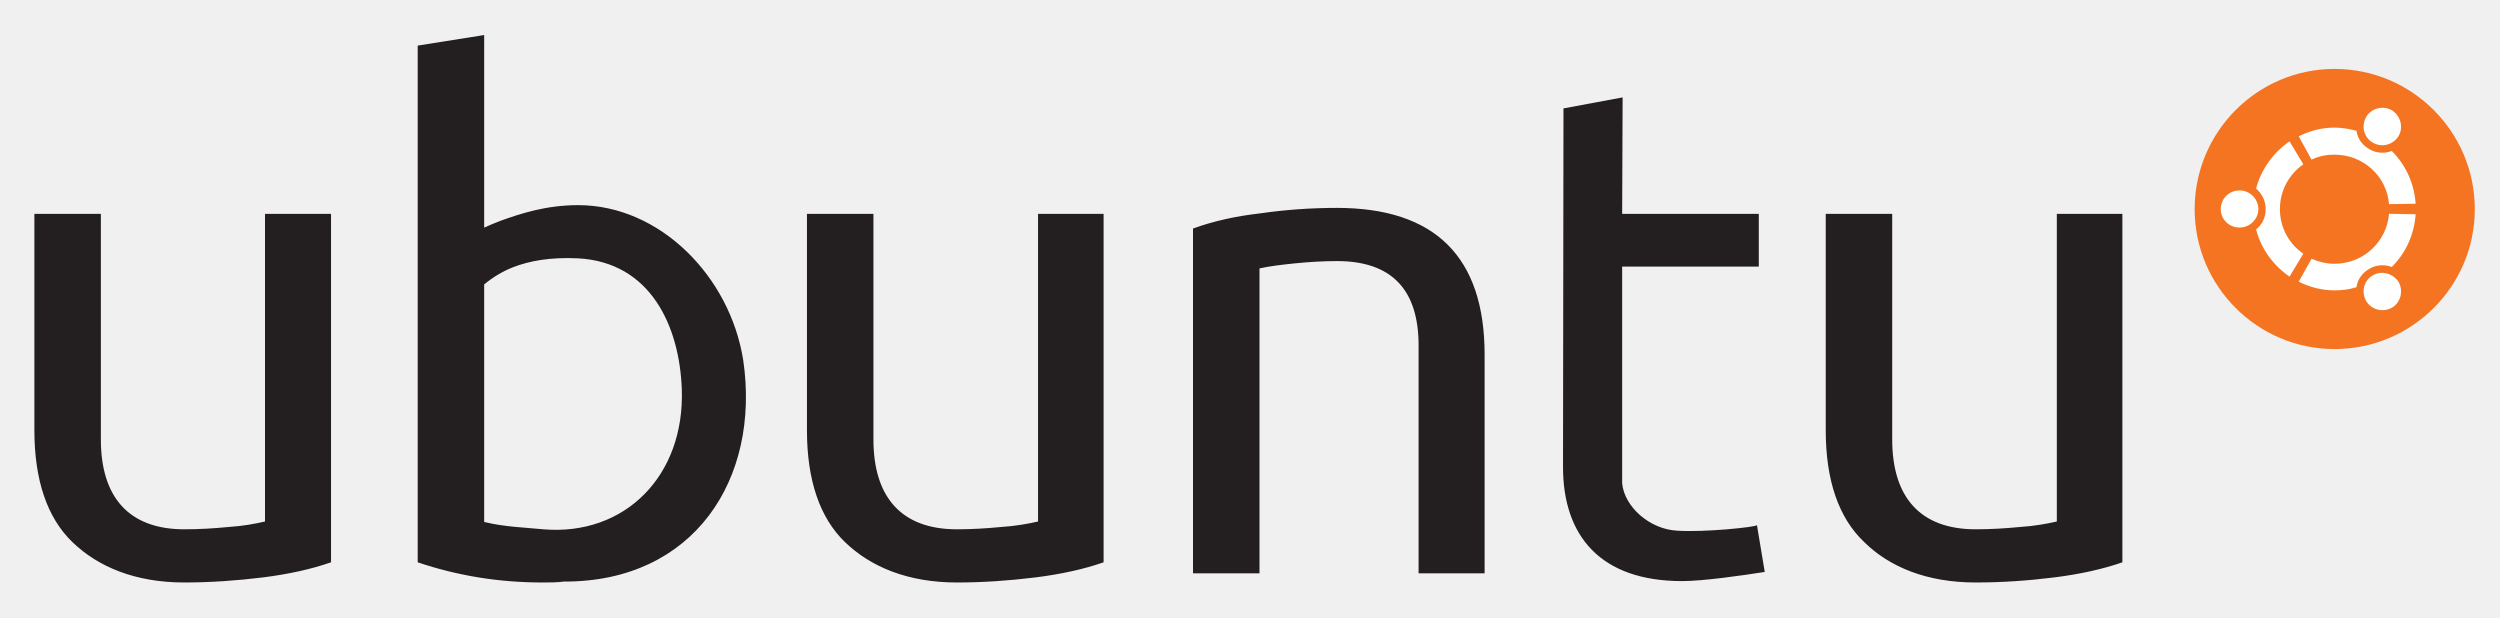
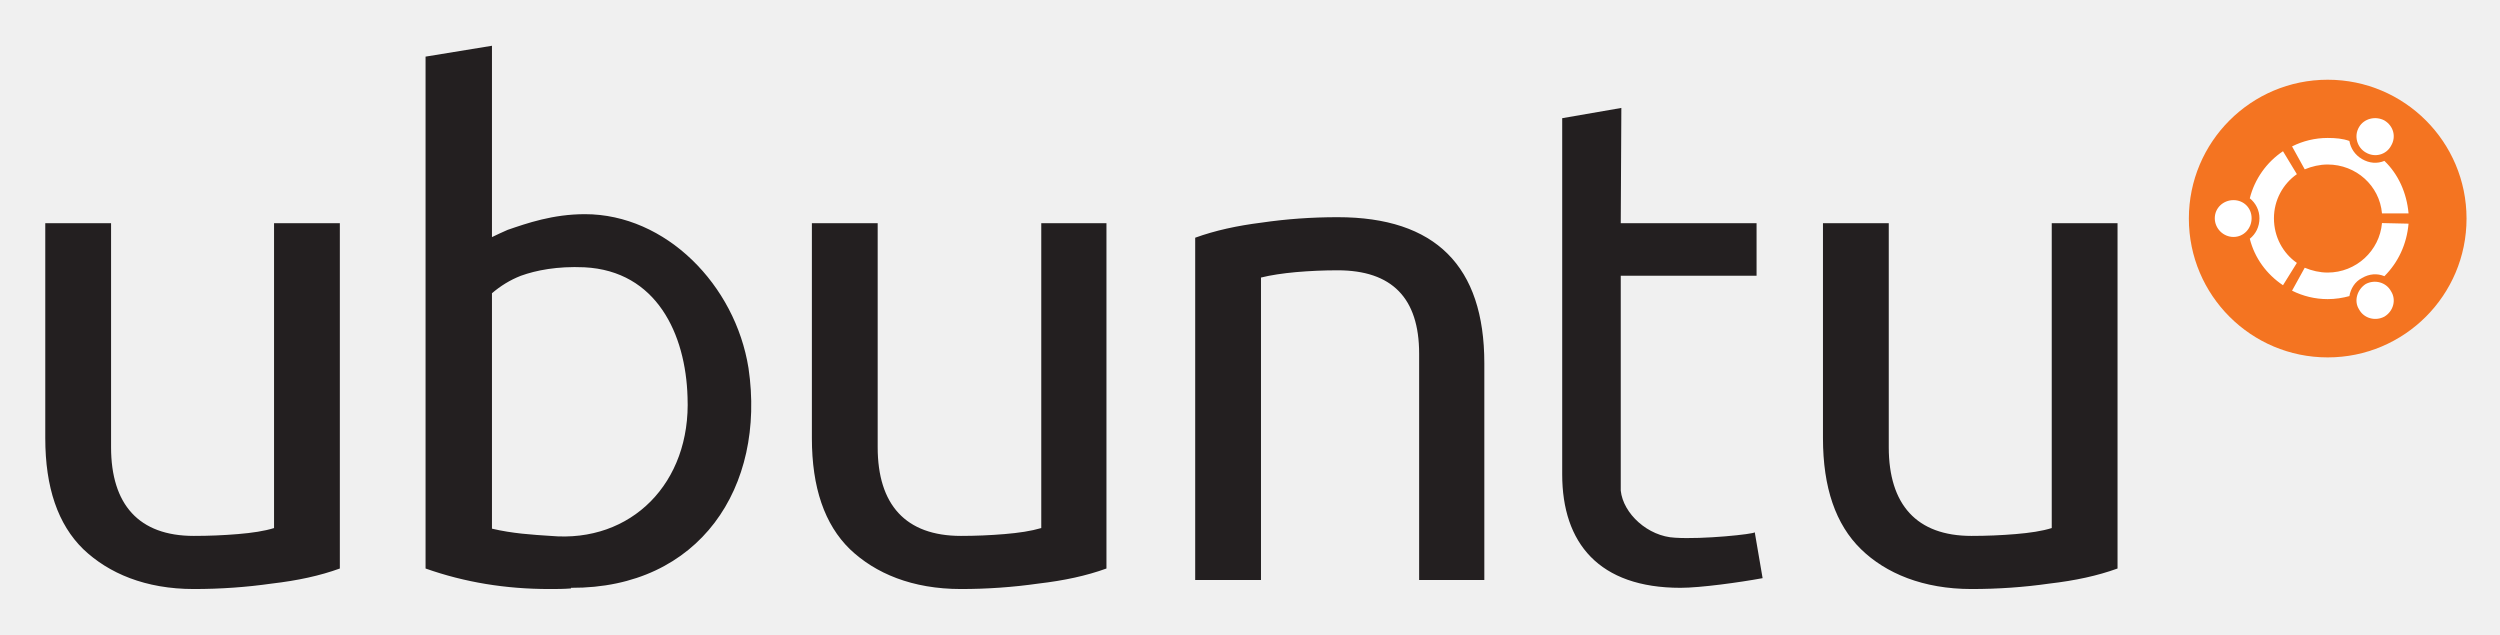
- <svg xmlns="http://www.w3.org/2000/svg" xmlns:ns1="http://schemas.microsoft.com/visio/2003/SVGExtensions/" width="0.757in" height="0.187in" viewBox="0 0 54.526 13.441" xml:space="preserve" color-interpolation-filters="sRGB" class="st4">
+ <svg xmlns="http://www.w3.org/2000/svg" xmlns:ns1="http://schemas.microsoft.com/visio/2003/SVGExtensions/" width="0.575in" height="0.146in" viewBox="0 0 41.416 10.5" xml:space="preserve" color-interpolation-filters="sRGB" class="st4">
  <ns1:documentProperties ns1:langID="1033" ns1:viewMarkup="false" />
  <style type="text/css">
	
		.st1 {fill:#231f20;stroke:none;stroke-linecap:butt;stroke-width:0.75}
		.st2 {fill:#f47421;stroke:none;stroke-linecap:butt;stroke-width:0.55}
		.st3 {fill:#ffffff;stroke:none;stroke-linecap:butt;stroke-width:0.55}
		.st4 {fill:none;fill-rule:evenodd;font-size:12px;overflow:visible;stroke-linecap:square;stroke-miterlimit:3}
	
	</style>
  <g ns1:mID="0" ns1:index="1" ns1:groupContext="foregroundPage">
    <ns1:pageProperties ns1:drawingScale="1" ns1:pageScale="1" ns1:drawingUnits="19" ns1:shadowOffsetX="9" ns1:shadowOffsetY="-9" />
    <g id="group339-1" transform="translate(0.75,-0.75)" ns1:mID="339" ns1:groupContext="group">
      <g id="shape340-2" ns1:mID="340" ns1:groupContext="shape">
-         <path d="M40.52 5.4 L40.52 10.32 C40.52 11.58 41.13 12.28 42.34 12.28 C42.67 12.28 42.99 12.26 43.3 12.23 C43.62         12.21 43.89 12.16 44.11 12.11 L44.11 5.4 L45.54 5.4 L45.54 13 C45.11 13.15 44.61 13.26 44.05 13.33 C43.49         13.4 42.92 13.44 42.34 13.44 C41.27 13.44 40.46 13.1 39.91 12.56 C39.35 12.03 39.07 11.21 39.07 10.12         L39.07 5.4 L40.52 5.4 ZM18.3 5.4 L18.3 10.32 C18.3 11.58 18.91 12.28 20.12 12.28 C20.45 12.28 20.77         12.26 21.08 12.23 C21.4 12.21 21.67 12.16 21.89 12.11 L21.89 5.4 L23.32 5.4 L23.32 13 C22.89 13.15 22.39         13.26 21.83 13.33 C21.26 13.4 20.7 13.44 20.12 13.44 C19.05 13.44 18.24 13.1 17.68 12.56 C17.13 12.03         16.85 11.21 16.85 10.12 L16.85 5.4 L18.3 5.4 ZM34.64 2.86 L33.35 3.1 L33.34 10.92 C33.34 12.43 34.16         13.41 35.94 13.41 C36.38 13.41 37.24 13.29 37.74 13.21 L37.57 12.19 C37.56 12.23 36.43 12.35 35.83 12.31         C35.23 12.28 34.68 11.79 34.63 11.28 L34.63 6.55 L37.61 6.55 L37.61 5.4 L34.63 5.4 L34.64 2.86 L34.64         2.86 ZM9.81 1.5 L8.36 1.73 L8.36 13 C9.22 13.29 10.12 13.44 11.08 13.44 C11.24 13.44 11.4 13.44 11.55         13.42 L11.55 13.42 C14.38 13.43 15.84 11.19 15.46 8.59 C15.17 6.76 13.64 5.21 11.86 5.21 C11.15 5.21         10.59 5.4 10.17 5.55 C10.04 5.6 9.92 5.65 9.81 5.7 L9.81 1.5 L9.81 1.5 L9.81 1.5 L9.81 1.5 ZM11.85 6.37         C13.44 6.45 14.07 7.85 14.12 9.22 C14.19 11.11 12.88 12.43 11.1 12.28 C10.7 12.24 10.26 12.23 9.81 12.12         L9.81 6.94 C10 6.78 10.22 6.65 10.45 6.56 C10.79 6.43 11.25 6.34 11.85 6.37 ZM26.72 13.24 L25.27 13.24         L25.27 5.72 C25.71 5.56 26.2 5.45 26.73 5.39 C27.28 5.31 27.84 5.27 28.41 5.27 C30.55 5.27 31.63 6.34         31.63 8.47 L31.63 13.24 L30.19 13.24 L30.19 8.27 C30.19 7.05 29.6 6.43 28.41 6.43 C28.1 6.43 27.79 6.45         27.49 6.48 C27.2 6.51 26.94 6.54 26.72 6.59 L26.72 13.24 ZM1.45 5.4 L1.45 10.32 C1.45 11.58 2.06 12.28         3.27 12.28 C3.6 12.28 3.92 12.26 4.23 12.23 C4.55 12.21 4.81 12.16 5.03 12.11 L5.03 5.4 L6.47 5.4 L6.47         13 C6.04 13.15 5.54 13.26 4.98 13.33 C4.41 13.4 3.84 13.44 3.27 13.44 C2.2 13.44 1.39 13.1 0.83 12.56         C0.28 12.03 0 11.21 0 10.12 L0 5.4 L1.45 5.4 Z" class="st1" />
+         <path d="M30.54 4.44 L30.54 8.15 C30.54 9.1 31 9.62 31.91 9.62 C32.16 9.62 32.4 9.61 32.64 9.59 C32.88 9.57 33.08         9.54 33.24 9.49 L33.24 4.44 L34.33 4.44 L34.33 10.16 C34 10.28 33.63 10.36 33.2 10.41 C32.78 10.47 32.35         10.5 31.91 10.5 C31.11 10.5 30.49 10.24 30.08 9.84 C29.66 9.43 29.45 8.82 29.45 8 L29.45 4.44 L30.54         4.44 ZM13.79 4.44 L13.79 8.15 C13.79 9.1 14.25 9.62 15.17 9.62 C15.41 9.62 15.65 9.61 15.89 9.59 C16.13         9.57 16.33 9.54 16.5 9.49 L16.5 4.44 L17.58 4.44 L17.58 10.16 C17.25 10.28 16.88 10.36 16.45 10.41 C16.03         10.47 15.6 10.5 15.17 10.5 C14.36 10.5 13.75 10.24 13.33 9.84 C12.91 9.43 12.7 8.82 12.7 8 L12.7 4.44         L13.79 4.44 ZM26.11 2.53 L25.13 2.7 L25.13 8.6 C25.13 9.74 25.74 10.48 27.09 10.48 C27.42 10.48 28.07         10.39 28.45 10.32 L28.32 9.56 C28.31 9.59 27.46 9.68 27 9.65 C26.55 9.63 26.14 9.25 26.1 8.87 L26.1         5.31 L28.35 5.31 L28.35 4.44 L26.1 4.44 L26.11 2.53 L26.11 2.53 ZM7.4 1.5 L6.3 1.68 L6.3 10.16 C6.95         10.39 7.63 10.5 8.35 10.5 C8.47 10.5 8.59 10.5 8.71 10.49 L8.71 10.48 C10.84 10.49 11.94 8.81 11.65         6.84 C11.43 5.46 10.28 4.29 8.94 4.29 C8.41 4.29 7.98 4.44 7.66 4.55 C7.57 4.59 7.48 4.63 7.4 4.67 L7.4         1.5 L7.4 1.5 L7.4 1.5 L7.4 1.5 ZM8.93 5.17 C10.13 5.23 10.61 6.28 10.64 7.32 C10.7 8.74 9.71 9.74 8.37         9.62 C8.06 9.6 7.74 9.58 7.4 9.5 L7.4 5.6 C7.54 5.48 7.7 5.38 7.88 5.31 C8.13 5.22 8.48 5.15 8.93 5.17         ZM20.14 10.35 L19.05 10.35 L19.05 4.68 C19.38 4.56 19.75 4.48 20.15 4.43 C20.56 4.37 20.98 4.34 21.41         4.34 C23.03 4.34 23.84 5.15 23.84 6.76 L23.84 10.35 L22.76 10.35 L22.76 6.6 C22.76 5.68 22.31 5.22 21.41         5.22 C21.18 5.22 20.95 5.23 20.72 5.25 C20.5 5.27 20.3 5.3 20.14 5.34 L20.14 10.35 ZM1.09 4.44 L1.09         8.15 C1.09 9.1 1.55 9.62 2.46 9.62 C2.71 9.62 2.95 9.61 3.19 9.59 C3.43 9.57 3.63 9.54 3.79 9.49 L3.79         4.44 L4.88 4.44 L4.88 10.16 C4.55 10.28 4.18 10.36 3.75 10.41 C3.33 10.47 2.9 10.5 2.46 10.5 C1.66 10.5         1.05 10.24 0.63 9.84 C0.21 9.43 0 8.82 0 8 L0 4.44 L1.09 4.44 Z" class="st1" />
      </g>
-       <g id="group341-4" transform="translate(47.1162,-5.09111)" ns1:mID="341" ns1:groupContext="group">
+       <g id="group341-4" transform="translate(35.5116,-3.83718)" ns1:mID="341" ns1:groupContext="group">
        <g id="shape342-5" ns1:mID="342" ns1:groupContext="shape">
-           <path d="M6.11 10.39 C6.11 12.07 4.74 13.44 3.05 13.44 C1.37 13.44 0 12.07 0 10.39 C0 8.7 1.37 7.33 3.05 7.33          C4.74 7.33 6.11 8.7 6.11 10.39 Z" class="st2" />
+           <path d="M4.6 8.2 C4.6 9.47 3.57 10.5 2.3 10.5 C1.03 10.5 0 9.47 0 8.2 C0 6.93 1.03 5.9 2.3 5.9 C3.57 5.9 4.6          6.93 4.6 8.2 Z" class="st2" />
        </g>
-         <g id="shape343-7" ns1:mID="343" ns1:groupContext="shape" transform="translate(0.569711,-0.790095)">
-           <path d="M3.32 9.73 C3.51 9.84 3.76 9.78 3.88 9.58 C3.99 9.39 3.92 9.14 3.73 9.02 C3.53 8.91 3.28 8.98 3.17 9.17          C3.06 9.37 3.12 9.62 3.32 9.73 ZM2.48 12.37 C2.31 12.37 2.14 12.33 1.98 12.26 L1.7 12.76 C1.94 12.88          2.2 12.95 2.48 12.95 C2.65 12.95 2.81 12.93 2.96 12.88 C2.98 12.72 3.08 12.57 3.24 12.48 C3.39 12.39          3.57 12.38 3.73 12.44 C4.03 12.14 4.22 11.74 4.25 11.29 L3.67 11.28 C3.62 11.89 3.11 12.37 2.48          12.37 ZM2.48 9.99 C3.11 9.99 3.62 10.46 3.67 11.07 L4.25 11.06 C4.22 10.61 4.03 10.21 3.73 9.91          C3.57 9.97 3.39 9.96 3.24 9.87 C3.08 9.78 2.98 9.63 2.96 9.47 C2.81 9.43 2.65 9.4 2.48 9.4 C2.2          9.4 1.94 9.47 1.7 9.59 L1.98 10.1 C2.14 10.02 2.31 9.99 2.48 9.99 L2.48 9.99 ZM1.29 11.18 C1.29          10.77 1.49 10.42 1.8 10.2 L1.5 9.7 C1.15 9.94 0.88 10.31 0.77 10.73 C0.9 10.84 0.98 11 0.98 11.18          C0.98 11.36 0.9 11.52 0.77 11.62 C0.88 12.05 1.15 12.41 1.5 12.65 L1.8 12.15 C1.49 11.94 1.29 11.58          1.29 11.18 ZM3.32 12.62 C3.12 12.73 3.06 12.98 3.17 13.18 C3.28 13.37 3.53 13.44 3.73 13.33 C3.92          13.22 3.99 12.97 3.88 12.77 C3.76 12.58 3.51 12.51 3.32 12.62 ZM0.41 10.77 C0.18 10.77 0 10.95 0          11.18 C0 11.4 0.18 11.58 0.41 11.58 C0.63 11.58 0.82 11.4 0.82 11.18 C0.82 10.95 0.63 10.77 0.41          10.77 Z" class="st3" />
+         <g id="shape343-7" ns1:mID="343" ns1:groupContext="shape" transform="translate(0.429393,-0.595497)">
+           <path d="M2.5 7.7 C2.65 7.79 2.84 7.74 2.92 7.59 C3.01 7.44 2.96 7.26 2.81 7.17 C2.66 7.09 2.47 7.14 2.39 7.28          C2.3 7.43 2.36 7.62 2.5 7.7 ZM1.87 9.69 C1.74 9.69 1.61 9.66 1.49 9.61 L1.28 9.99 C1.46 10.08 1.66          10.13 1.87 10.13 C2 10.13 2.12 10.11 2.23 10.08 C2.25 9.96 2.32 9.84 2.44 9.78 C2.56 9.71 2.69 9.7          2.81 9.75 C3.04 9.52 3.18 9.22 3.21 8.88 L2.77 8.87 C2.73 9.33 2.34 9.69 1.87 9.69 ZM1.87 7.9 C2.34          7.9 2.73 8.25 2.77 8.71 L3.21 8.71 C3.18 8.37 3.04 8.06 2.81 7.84 C2.69 7.89 2.56 7.88 2.44 7.81          C2.32 7.74 2.25 7.63 2.23 7.51 C2.12 7.47 2 7.46 1.87 7.46 C1.66 7.46 1.46 7.51 1.28 7.6 L1.49 7.98          C1.61 7.93 1.74 7.9 1.87 7.9 L1.87 7.9 ZM0.98 8.79 C0.98 8.49 1.13 8.22 1.36 8.06 L1.13 7.68 C0.86          7.86 0.66 8.14 0.58 8.46 C0.68 8.54 0.74 8.66 0.74 8.79 C0.74 8.93 0.68 9.05 0.58 9.13 C0.66 9.45          0.86 9.72 1.13 9.9 L1.36 9.53 C1.13 9.37 0.98 9.1 0.98 8.79 ZM2.5 9.88 C2.36 9.97 2.3 10.16 2.39          10.3 C2.47 10.45 2.66 10.5 2.81 10.42 C2.96 10.33 3.01 10.14 2.92 10 C2.84 9.85 2.65 9.8 2.5 9.88          ZM0.31 8.49 C0.14 8.49 0 8.62 0 8.79 C0 8.96 0.14 9.1 0.31 9.1 C0.48 9.1 0.61 8.96 0.61 8.79 C0.61          8.62 0.48 8.49 0.31 8.49 Z" class="st3" />
        </g>
      </g>
    </g>
  </g>
</svg>
